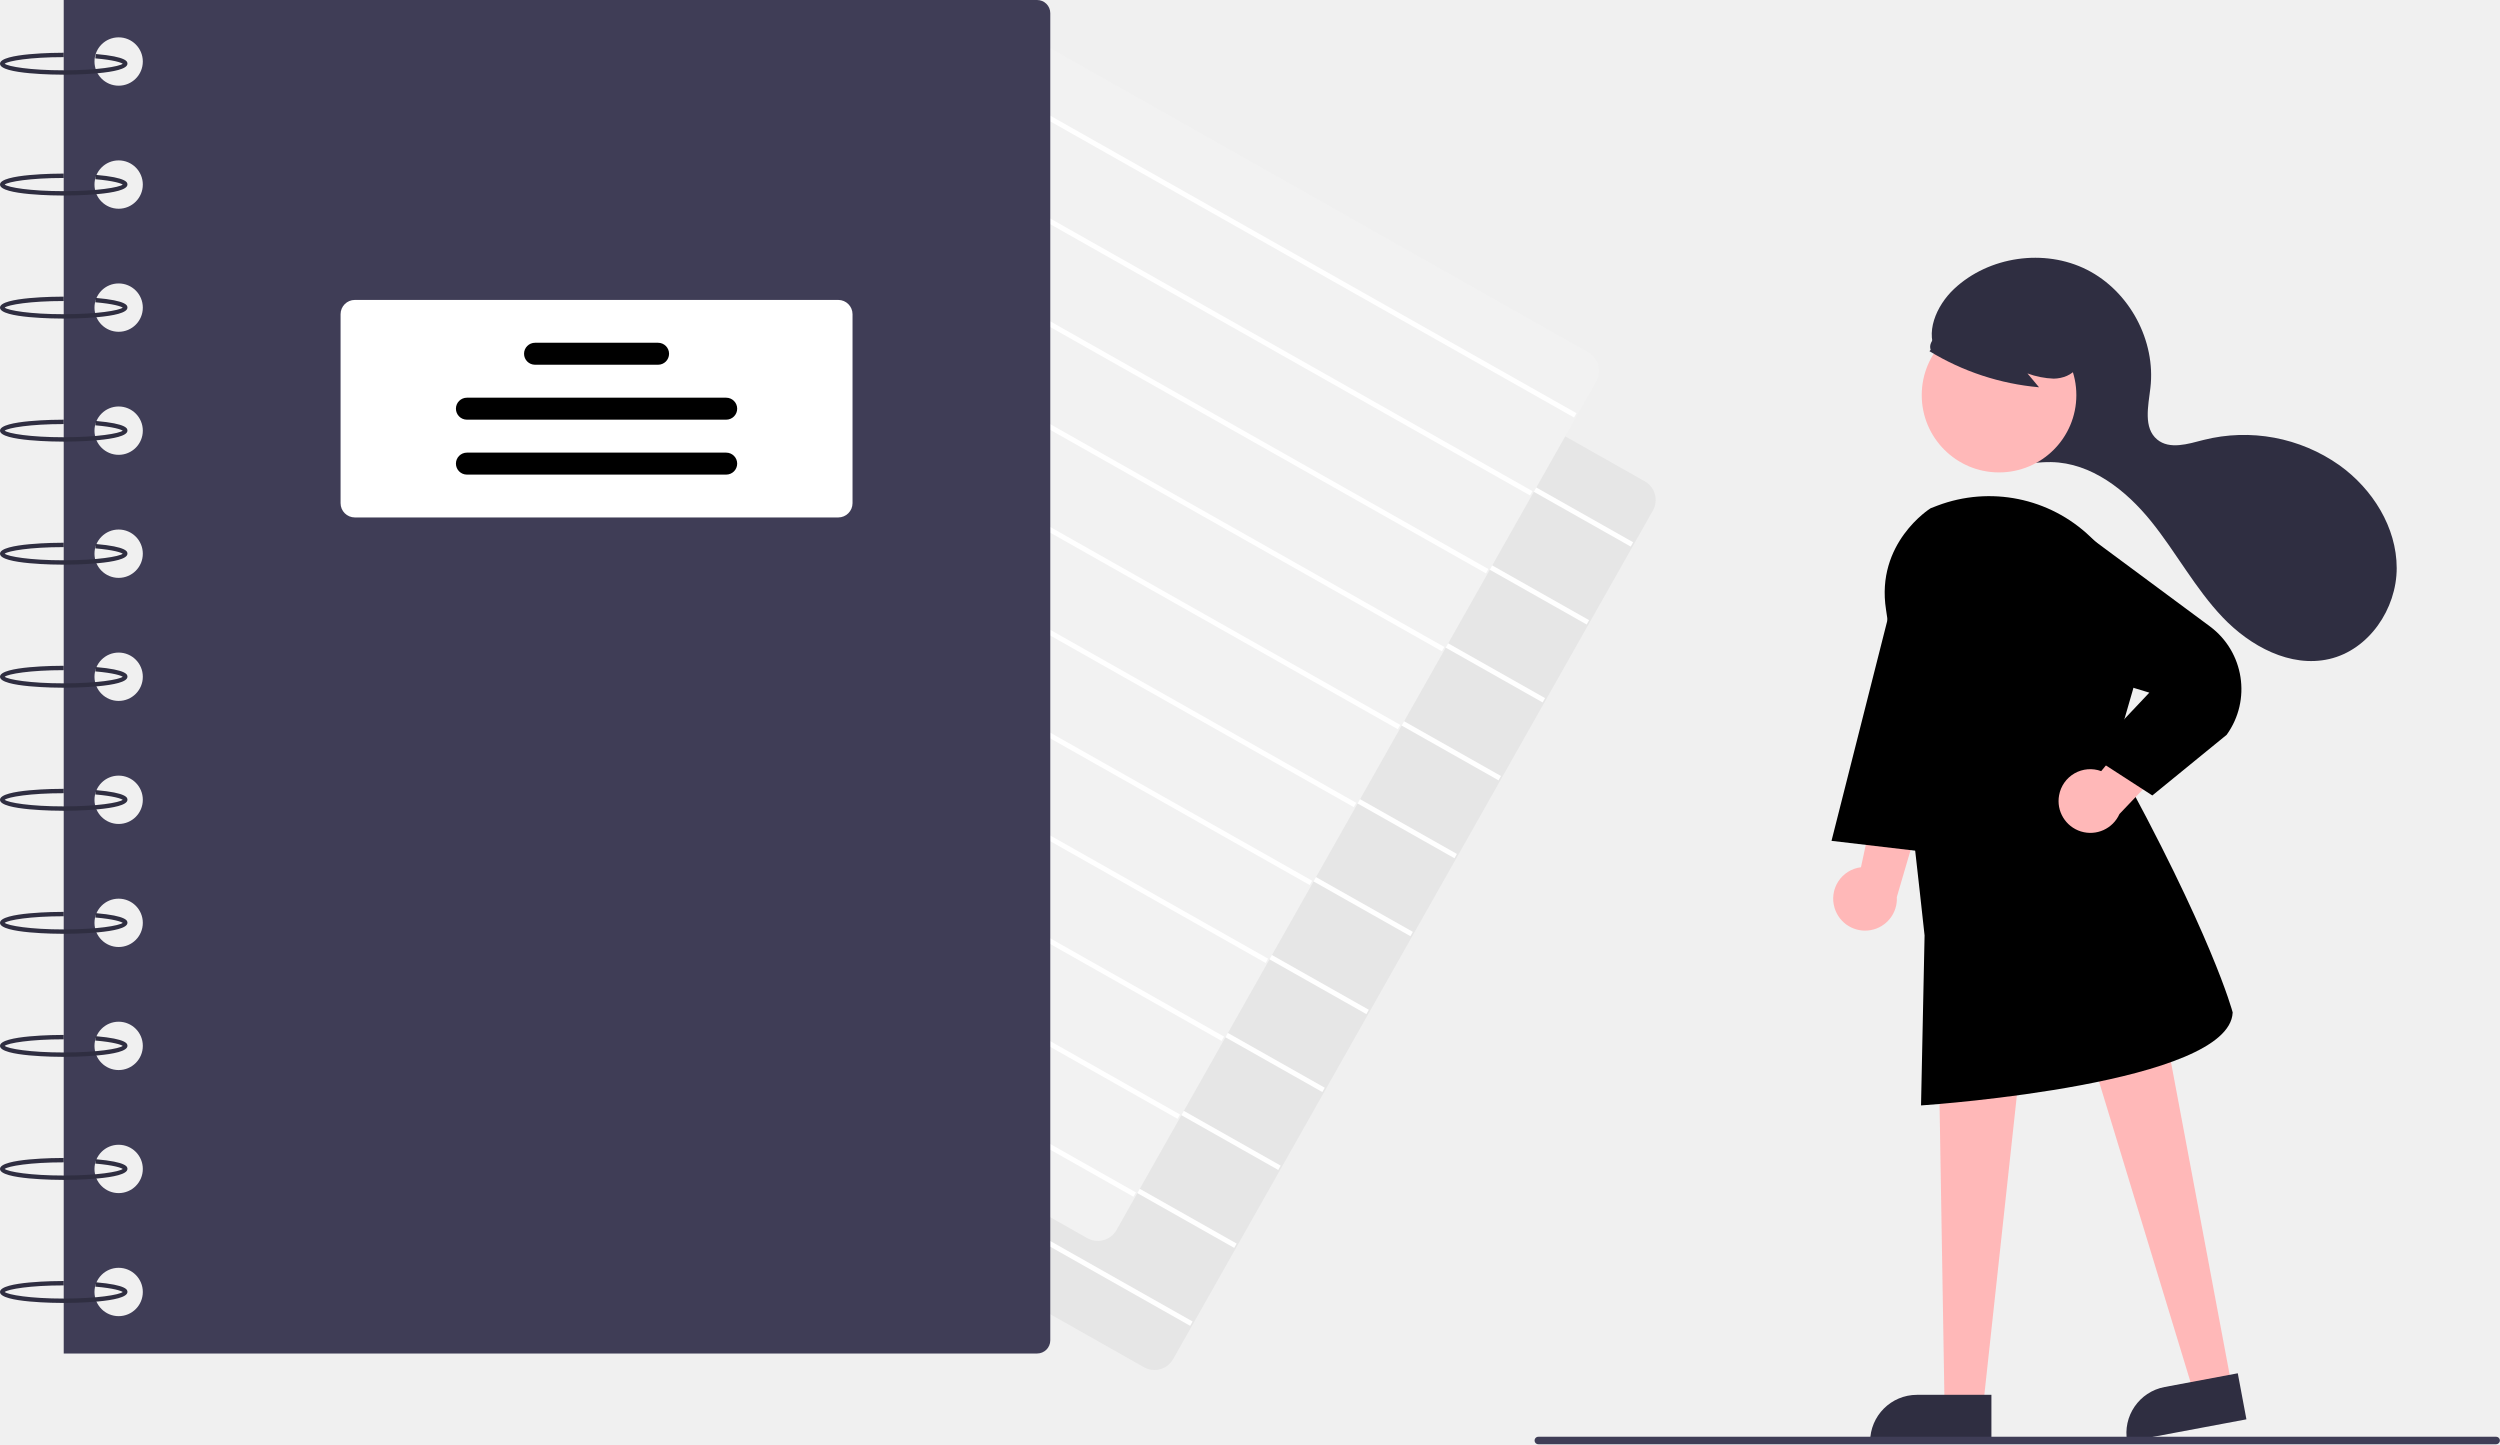
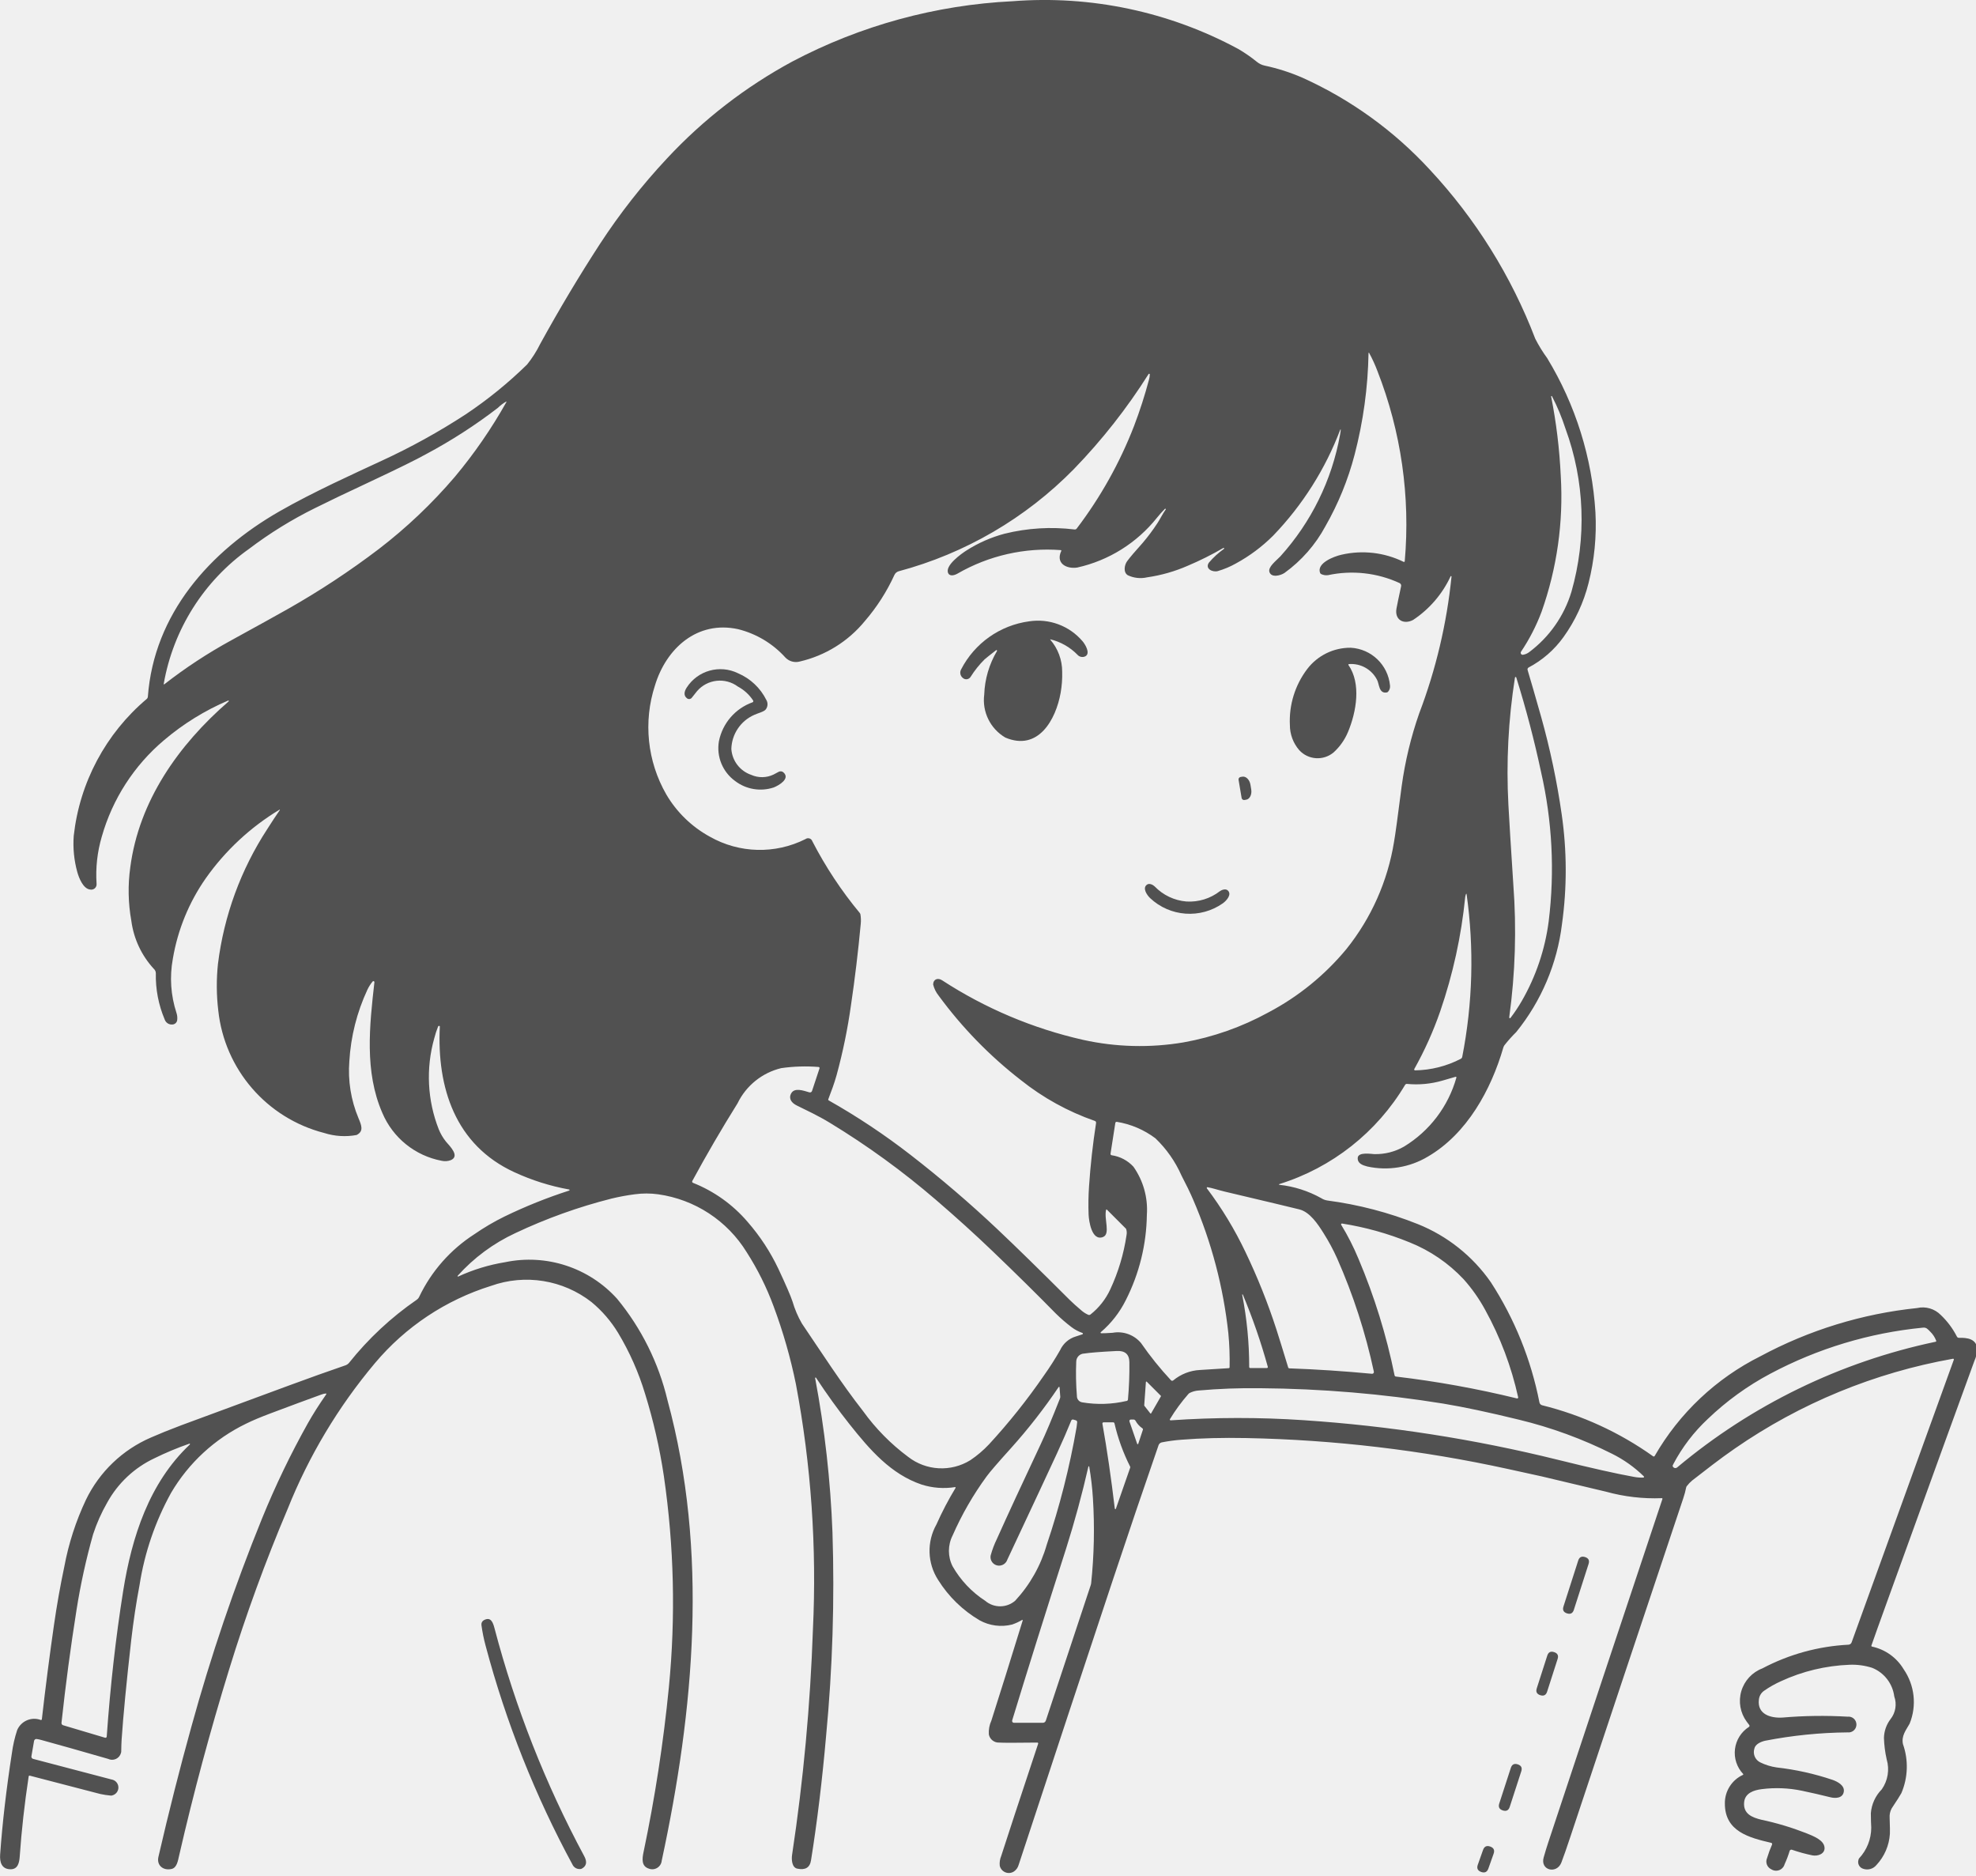
- <svg xmlns="http://www.w3.org/2000/svg" id="b6192656-deba-422a-9855-e43972e91d46" data-name="Layer 1" viewBox="0 0 794.235 458.828">
-   <path d="M569.645,655.818a6.786,6.786,0,0,1-3.347-.886L372.802,545.537a6.828,6.828,0,0,1-2.58-9.293L522.625,266.678a6.818,6.818,0,0,1,9.292-2.58L725.413,373.494a6.828,6.828,0,0,1,2.581,9.292L575.591,652.352a6.776,6.776,0,0,1-4.112,3.216A6.856,6.856,0,0,1,569.645,655.818Z" transform="translate(-202.8823 -220.5858)" fill="#e6e6e6" />
-   <rect x="618.299" y="218.276" width="1.58" height="234.918" transform="translate(-180.7405 488.8378) rotate(-60.51777)" fill="#fff" />
-   <rect x="604.303" y="243.032" width="1.58" height="234.918" transform="translate(-209.3987 489.2263) rotate(-60.51777)" fill="#fff" />
-   <rect x="590.306" y="267.788" width="1.58" height="234.918" transform="translate(-238.0569 489.6148) rotate(-60.51777)" fill="#fff" />
-   <rect x="576.31" y="292.544" width="1.58" height="234.918" transform="translate(-266.7151 490.0033) rotate(-60.51777)" fill="#fff" />
-   <rect x="562.314" y="317.3" width="1.58" height="234.918" transform="translate(-295.3733 490.3918) rotate(-60.51777)" fill="#fff" />
-   <rect x="548.318" y="342.056" width="1.58" height="234.918" transform="translate(-324.0315 490.7803) rotate(-60.51777)" fill="#fff" />
-   <rect x="534.322" y="366.812" width="1.58" height="234.918" transform="translate(-352.6898 491.1688) rotate(-60.51777)" fill="#fff" />
-   <rect x="520.326" y="391.568" width="1.58" height="234.918" transform="translate(-381.348 491.5573) rotate(-60.51777)" fill="#fff" />
-   <rect x="506.329" y="416.324" width="1.58" height="234.918" transform="translate(-410.0062 491.9457) rotate(-60.51777)" fill="#fff" />
-   <rect x="492.333" y="441.08" width="1.58" height="234.918" transform="translate(-438.6644 492.3342) rotate(-60.51777)" fill="#fff" />
-   <rect x="478.337" y="465.836" width="1.58" height="234.918" transform="translate(-467.3226 492.7227) rotate(-60.51777)" fill="#fff" />
-   <path d="M551.645,614.818a6.786,6.786,0,0,1-3.347-.886L354.802,504.537a6.828,6.828,0,0,1-2.58-9.293L504.625,225.678a6.818,6.818,0,0,1,9.292-2.58L707.413,332.494a6.828,6.828,0,0,1,2.581,9.292L557.591,611.352a6.776,6.776,0,0,1-4.112,3.216A6.856,6.856,0,0,1,551.645,614.818Z" transform="translate(-202.8823 -220.5858)" fill="#f2f2f2" />
-   <rect x="600.299" y="177.276" width="1.58" height="234.918" transform="translate(-154.1908 452.347) rotate(-60.51777)" fill="#fff" />
-   <rect x="586.303" y="202.032" width="1.58" height="234.918" transform="translate(-182.8491 452.7355) rotate(-60.51777)" fill="#fff" />
-   <rect x="572.306" y="226.788" width="1.58" height="234.918" transform="translate(-211.5073 453.1239) rotate(-60.51777)" fill="#fff" />
-   <rect x="558.31" y="251.544" width="1.58" height="234.918" transform="translate(-240.1655 453.5124) rotate(-60.51777)" fill="#fff" />
-   <rect x="544.314" y="276.3" width="1.58" height="234.918" transform="translate(-268.8237 453.9009) rotate(-60.51777)" fill="#fff" />
-   <rect x="530.318" y="301.056" width="1.58" height="234.918" transform="translate(-297.4819 454.2894) rotate(-60.51777)" fill="#fff" />
-   <rect x="516.322" y="325.812" width="1.58" height="234.918" transform="translate(-326.1402 454.6779) rotate(-60.51777)" fill="#fff" />
-   <rect x="502.326" y="350.568" width="1.58" height="234.918" transform="translate(-354.7984 455.0664) rotate(-60.51777)" fill="#fff" />
-   <rect x="488.329" y="375.324" width="1.58" height="234.918" transform="translate(-383.4566 455.4549) rotate(-60.51777)" fill="#fff" />
-   <rect x="474.333" y="400.08" width="1.58" height="234.918" transform="translate(-412.1148 455.8434) rotate(-60.51777)" fill="#fff" />
-   <rect x="460.337" y="424.836" width="1.58" height="234.918" transform="translate(-440.773 456.2319) rotate(-60.51777)" fill="#fff" />
-   <path d="M532.363,220.586h-309.237v430h309.237a4.188,4.188,0,0,0,4.188-4.188V224.774A4.188,4.188,0,0,0,532.363,220.586ZM240.577,638.719a7.679,7.679,0,1,1,7.679-7.679A7.679,7.679,0,0,1,240.577,638.719Zm0-39.091a7.679,7.679,0,1,1,7.679-7.679A7.679,7.679,0,0,1,240.577,599.628Zm0-39.091a7.679,7.679,0,1,1,7.679-7.679A7.679,7.679,0,0,1,240.577,560.537Zm0-39.091a7.679,7.679,0,1,1,7.679-7.679A7.679,7.679,0,0,1,240.577,521.446Zm0-39.091a7.679,7.679,0,1,1,7.679-7.679A7.679,7.679,0,0,1,240.577,482.355Zm0-39.091a7.679,7.679,0,1,1,7.679-7.679A7.679,7.679,0,0,1,240.577,443.264Zm0-39.091a7.679,7.679,0,1,1,7.679-7.679A7.679,7.679,0,0,1,240.577,404.173Zm0-39.091a7.679,7.679,0,1,1,7.679-7.679A7.679,7.679,0,0,1,240.577,365.083Zm0-39.091a7.679,7.679,0,1,1,7.679-7.679A7.679,7.679,0,0,1,240.577,325.992Zm0-39.091a7.679,7.679,0,1,1,7.679-7.679A7.679,7.679,0,0,1,240.577,286.901Zm0-39.091a7.679,7.679,0,1,1,7.679-7.679A7.679,7.679,0,0,1,240.577,247.81Z" transform="translate(-202.8823 -220.5858)" fill="#3f3d56" />
-   <path d="M223.126,244.32c-2.072,0-20.244-.098-20.244-3.49s18.172-3.49,20.244-3.49v1.396c-10.703,0-17.643,1.198-18.76,2.094,1.118.896,8.057,2.094,18.76,2.094,10.679,0,17.612-1.193,18.753-2.088-.543-.383-2.761-1.187-8.711-1.702l.12-1.391c10.081.871,10.081,2.48,10.081,3.086C243.369,244.222,225.198,244.32,223.126,244.32Z" transform="translate(-202.8823 -220.5858)" fill="#2f2e41" />
-   <path d="M223.126,282.712c-2.072,0-20.244-.098-20.244-3.49s18.172-3.49,20.244-3.49V277.128c-10.703,0-17.643,1.198-18.76,2.094,1.118.896,8.057,2.094,18.76,2.094,10.679,0,17.612-1.193,18.753-2.088-.543-.383-2.761-1.187-8.711-1.702l.12-1.391c10.081.871,10.081,2.48,10.081,3.086C243.369,282.615,225.198,282.712,223.126,282.712Z" transform="translate(-202.8823 -220.5858)" fill="#2f2e41" />
-   <path d="M223.126,321.803c-2.072,0-20.244-.098-20.244-3.49s18.172-3.49,20.244-3.49v1.396c-10.703,0-17.643,1.198-18.76,2.094,1.118.896,8.057,2.094,18.76,2.094,10.679,0,17.612-1.193,18.753-2.088-.543-.383-2.761-1.187-8.711-1.702l.12-1.391c10.081.871,10.081,2.48,10.081,3.086C243.369,321.705,225.198,321.803,223.126,321.803Z" transform="translate(-202.8823 -220.5858)" fill="#2f2e41" />
-   <path d="M223.126,360.894c-2.072,0-20.244-.098-20.244-3.49s18.172-3.49,20.244-3.49v1.396c-10.703,0-17.643,1.198-18.76,2.094,1.118.896,8.057,2.094,18.76,2.094,10.679,0,17.612-1.193,18.753-2.088-.543-.383-2.761-1.187-8.711-1.702l.12-1.391c10.081.871,10.081,2.48,10.081,3.086C243.369,360.796,225.198,360.894,223.126,360.894Z" transform="translate(-202.8823 -220.5858)" fill="#2f2e41" />
-   <path d="M223.126,399.985c-2.072,0-20.244-.098-20.244-3.49s18.172-3.49,20.244-3.49v1.396c-10.703,0-17.643,1.198-18.76,2.094,1.118.896,8.057,2.094,18.76,2.094,10.679,0,17.612-1.193,18.753-2.088-.543-.383-2.761-1.187-8.711-1.702l.12-1.391c10.081.871,10.081,2.48,10.081,3.086C243.369,399.887,225.198,399.985,223.126,399.985Z" transform="translate(-202.8823 -220.5858)" fill="#2f2e41" />
-   <path d="M223.126,439.076c-2.072,0-20.244-.098-20.244-3.49s18.172-3.49,20.244-3.49v1.396c-10.703,0-17.643,1.198-18.76,2.094,1.118.896,8.057,2.094,18.76,2.094,10.679,0,17.612-1.193,18.753-2.088-.543-.383-2.761-1.187-8.711-1.702l.12-1.391c10.081.871,10.081,2.48,10.081,3.086C243.369,438.978,225.198,439.076,223.126,439.076Z" transform="translate(-202.8823 -220.5858)" fill="#2f2e41" />
-   <path d="M223.126,478.167c-2.072,0-20.244-.098-20.244-3.49s18.172-3.49,20.244-3.49v1.396c-10.703,0-17.643,1.198-18.76,2.094,1.118.896,8.057,2.094,18.76,2.094,10.679,0,17.612-1.193,18.753-2.088-.543-.383-2.761-1.187-8.711-1.702l.12-1.391c10.081.871,10.081,2.48,10.081,3.086C243.369,478.069,225.198,478.167,223.126,478.167Z" transform="translate(-202.8823 -220.5858)" fill="#2f2e41" />
-   <path d="M223.126,517.258c-2.072,0-20.244-.098-20.244-3.49s18.172-3.49,20.244-3.49v1.396c-10.703,0-17.643,1.198-18.76,2.094,1.118.896,8.057,2.094,18.76,2.094,10.679,0,17.612-1.193,18.753-2.088-.543-.383-2.761-1.187-8.711-1.702l.12-1.391c10.081.871,10.081,2.48,10.081,3.086C243.369,517.16,225.198,517.258,223.126,517.258Z" transform="translate(-202.8823 -220.5858)" fill="#2f2e41" />
-   <path d="M223.126,556.349c-2.072,0-20.244-.098-20.244-3.49s18.172-3.49,20.244-3.49v1.396c-10.703,0-17.643,1.198-18.76,2.094,1.118.896,8.057,2.094,18.76,2.094,10.679,0,17.612-1.193,18.753-2.088-.543-.383-2.761-1.187-8.711-1.702l.12-1.391c10.081.871,10.081,2.48,10.081,3.086C243.369,556.251,225.198,556.349,223.126,556.349Z" transform="translate(-202.8823 -220.5858)" fill="#2f2e41" />
-   <path d="M223.126,595.44c-2.072,0-20.244-.098-20.244-3.49s18.172-3.49,20.244-3.49v1.396c-10.703,0-17.643,1.198-18.76,2.094,1.118.896,8.057,2.094,18.76,2.094,10.679,0,17.612-1.193,18.753-2.088-.543-.383-2.761-1.187-8.711-1.702l.12-1.391c10.081.871,10.081,2.48,10.081,3.086C243.369,595.342,225.198,595.44,223.126,595.44Z" transform="translate(-202.8823 -220.5858)" fill="#2f2e41" />
-   <path d="M223.126,634.531c-2.072,0-20.244-.098-20.244-3.49s18.172-3.49,20.244-3.49v1.396c-10.703,0-17.643,1.198-18.76,2.094,1.118.896,8.057,2.094,18.76,2.094,10.679,0,17.612-1.193,18.753-2.088-.543-.383-2.761-1.187-8.711-1.702l.12-1.391c10.081.871,10.081,2.48,10.081,3.086C243.369,634.433,225.198,634.531,223.126,634.531Z" transform="translate(-202.8823 -220.5858)" fill="#2f2e41" />
-   <path d="M469.189,384.977H315.618a4.543,4.543,0,0,1-4.537-4.537V320.407a4.543,4.543,0,0,1,4.537-4.537H469.189a4.542,4.542,0,0,1,4.537,4.537v60.032A4.542,4.542,0,0,1,469.189,384.977Z" transform="translate(-202.8823 -220.5858)" fill="#fff" />
-   <path d="M411.949,336.462H372.858a3.49,3.49,0,1,1,0-6.981h39.091a3.49,3.49,0,0,1,0,6.981Z" transform="translate(-202.8823 -220.5858)" fill="currentColor" />
-   <path d="M433.589,353.914H351.218a3.49,3.49,0,0,1,0-6.981H433.589a3.49,3.49,0,0,1,0,6.981Z" transform="translate(-202.8823 -220.5858)" fill="currentColor" />
-   <path d="M433.589,371.365H351.218a3.49,3.49,0,0,1,0-6.981H433.589a3.49,3.49,0,0,1,0,6.981Z" transform="translate(-202.8823 -220.5858)" fill="currentColor" />
-   <path d="M832.511,365.516a11.577,11.577,0,0,0,9.041-18.81c-5.703-7.126-18.186-6.035-23.18-13.674-4.232-6.474-.324-15.364,5.312-20.66,11.034-10.368,28.698-12.916,42.213-6.089S887.841,328.84,886.043,343.874c-.685,5.726-2.273,12.676,2.171,16.352,3.944,3.262,9.774,1.411,14.728.126a52.542,52.542,0,0,1,43.158,8.035c10.524,7.542,18.195,19.724,18.2,32.672s-8.813,25.995-21.432,28.894c-12.37,2.842-25.12-4.067-33.87-13.261s-14.758-20.628-22.732-30.502-19.009-18.57-31.699-18.799c-7.353-.133-15.402,2.455-21.642-1.436" transform="translate(-202.8823 -220.5858)" fill="#2f2e41" />
-   <circle cx="635.084" cy="125.524" r="24.561" fill="#ffb8b8" />
-   <path d="M785.72,509.044a10.056,10.056,0,0,1,8.381-12.943l7.502-34.938,13.011,13.25L805.495,505.559a10.11,10.11,0,0,1-19.775,3.485Z" transform="translate(-202.8823 -220.5858)" fill="#ffb8b8" />
-   <polygon points="708.994 440.209 696.945 442.469 660.62 323.16 686.404 319.823 708.994 440.209" fill="#ffb8b8" />
-   <path d="M891.872,660.292H915.516a0,0,0,0,1,0,0v14.887a0,0,0,0,1,0,0H876.985a0,0,0,0,1,0,0v0A14.887,14.887,0,0,1,891.872,660.292Z" transform="matrix(0.98285, -0.1844, 0.1844, 0.98285, -310.6447, -43.86345)" fill="#2f2e41" />
-   <polygon points="630.033 446.634 617.774 446.633 615.941 336.146 642.035 336.147 630.033 446.634" fill="#ffb8b8" />
-   <path d="M609.016,443.13h23.644a0,0,0,0,1,0,0v14.887a0,0,0,0,1,0,0H594.13a0,0,0,0,1,0,0v0A14.887,14.887,0,0,1,609.016,443.13Z" fill="#2f2e41" />
-   <path d="M813.182,571.769l1.126-53.997c-.086-.76-8.942-82.567-12.243-103.47-3.354-21.241,13.977-32.133,14.151-32.24.776-.318,1.478-.587,2.178-.845h0a46.459,46.459,0,0,1,48.539,9.864,48.01,48.01,0,0,1,13.544,48.688l-6.113,21.164c31.318,56.62,37.745,80.985,37.807,81.225l.019.073-.004.076c-1.123,22.455-94.483,29.151-98.457,29.426Z" transform="translate(-202.8823 -220.5858)" fill="currentColor" />
-   <polygon points="603.017 183.616 581.859 267.131 619.72 271.585 603.017 183.616" fill="currentColor" />
-   <path d="M857.045,473.233a10.056,10.056,0,0,1,13.38-7.663l22.679-27.616,5.492,17.739L876.218,479.198A10.11,10.11,0,0,1,857.045,473.233Z" transform="translate(-202.8823 -220.5858)" fill="#ffb8b8" />
-   <path d="M886.665,473.301,866.924,460.529l18.789-19.895-50.945-15.505L847.875,386.945l16.124,2.303,40.987,30.361a24.833,24.833,0,0,1,5.33,34.367l-.089.095Z" transform="translate(-202.8823 -220.5858)" fill="currentColor" />
-   <path d="M815.85,332.15a80.481,80.481,0,0,0,34.818,11.472L846.998,339.225a26.971,26.971,0,0,0,8.331,1.654c2.844-.044,5.823-1.139,7.437-3.481a8.487,8.487,0,0,0,.568-7.84,16.074,16.074,0,0,0-5.057-6.323,30.106,30.106,0,0,0-28.021-5.008,17.993,17.993,0,0,0-8.369,5.368c-2.115,2.609-6.729,4.956-5.646,8.136Z" transform="translate(-202.8823 -220.5858)" fill="#2f2e41" />
-   <path d="M995.927,679.414H691.633a1.191,1.191,0,1,1,0-2.381H995.927a1.191,1.191,0,0,1,0,2.381Z" transform="translate(-202.8823 -220.5858)" fill="#3f3d56" />
+ <svg xmlns="http://www.w3.org/2000/svg" t="1775465500279" class="icon" viewBox="0 0 1079 1024" version="1.1" p-id="11065" width="210.742" height="200">
+   <path d="M152.805 442.23a0.156 0.156 0 0 0 0-0.192 0.128 0.128 0 0 0-0.183 0 134.019 134.019 0 0 0-40.26 37.46 107.969 107.969 0 0 0-17.98 43.92 59.831 59.831 0 0 0 1.967 29.518 8.985 8.985 0 0 1 0.412 3.953 2.745 2.745 0 0 1-2.379 2.406 4.072 4.072 0 0 1-4.465-2.745A61.204 61.204 0 0 1 85.096 531.359a3.193 3.193 0 0 0-1.061-2.379 47.964 47.964 0 0 1-12.325-26.288 92.506 92.506 0 0 1-0.558-29.28c4.74-36.051 26.187-66.621 53.591-90.392a0.54 0.54 0 0 0 0.201-0.302 0.256 0.256 0 0 0-0.357-0.265 137.148 137.148 0 0 0-34.989 21.621 107.136 107.136 0 0 0-34.029 52.722 73.712 73.712 0 0 0-2.836 25.684 2.919 2.919 0 0 1-3.523 3.157c-3.834-0.43-6.112-6.405-6.981-9.47a58.102 58.102 0 0 1-1.967-19.837 114.191 114.191 0 0 1 39.885-74.773 1.83 1.83 0 0 0 0.595-1.217c3.331-45.201 33.855-79.348 71.662-101.061 18.547-10.651 41.44-20.944 55.933-27.688a359.345 359.345 0 0 0 45.923-25.354 232.939 232.939 0 0 0 33.534-27.212 59.831 59.831 0 0 0 7.174-11.254q15.628-28.429 32.61-54.561a341.521 341.521 0 0 1 36.6-46.665 266.537 266.537 0 0 1 68.441-52.941 287.802 287.802 0 0 1 120.386-32.94 222.865 222.865 0 0 1 123.057 26.013 80.08 80.08 0 0 1 10.248 7.073 9.964 9.964 0 0 0 4.218 2.059 107.85 107.85 0 0 1 20.642 6.606 214.264 214.264 0 0 1 69.686 50.325 284.279 284.279 0 0 1 57.489 92.222 79.156 79.156 0 0 0 6.496 10.559 183.428 183.428 0 0 1 26.352 84.179 129.389 129.389 0 0 1-3.779 38.704 86.641 86.641 0 0 1-13.67 29.408 55.009 55.009 0 0 1-19.041 16.598 1.162 1.162 0 0 0-0.558 1.354q2.745 9.15 7.439 25.748a414.739 414.739 0 0 1 11.181 53.07 212.415 212.415 0 0 1 0.156 59.932 115.811 115.811 0 0 1-24.998 58.953 74.114 74.114 0 0 0-6.487 7.265 4.932 4.932 0 0 0-0.558 1.226c-6.679 23.021-19.837 47.04-41.175 59.474a45.475 45.475 0 0 1-33.077 5.408c-2.608-0.677-5.417-1.674-5.234-4.721 0.21-3.385 7.631-2.077 8.903-2.05a30.927 30.927 0 0 0 16.388-4.108 64.507 64.507 0 0 0 28.584-37.652 0.357 0.357 0 0 0-0.439-0.448l-7.082 2.059a51.67 51.67 0 0 1-19.444 1.83 1.107 1.107 0 0 0-1.043 0.522 122.252 122.252 0 0 1-68.725 54.186 0.192 0.192 0 0 0 0 0.366 60.152 60.152 0 0 1 22.957 7.32 8.381 8.381 0 0 0 3.312 1.254 205.526 205.526 0 0 1 49.41 12.892 88.946 88.946 0 0 1 39.866 31.732 186.338 186.338 0 0 1 26.535 65.632 2.04 2.04 0 0 0 1.418 1.519 178.423 178.423 0 0 1 60.655 27.88 0.576 0.576 0 0 0 0.467 0.11 0.558 0.558 0 0 0 0.384-0.284 137.661 137.661 0 0 1 57.763-54.46 230.898 230.898 0 0 1 85.506-26.297 13.816 13.816 0 0 1 12.975 3.797 43.49 43.49 0 0 1 8.811 11.813 1.18 1.18 0 0 0 1.08 0.64c4.639-0.11 9.507 0.522 10.065 6.085a18.867 18.867 0 0 1-1.62 6.533q-11.566 31.613-47.031 129.682-7.128 19.691-9.205 25.702a0.439 0.439 0 0 0 0.32 0.567 26.59 26.59 0 0 1 17.312 12.389 31.485 31.485 0 0 1 3.248 29.673c-1.995 3.596-4.575 6.579-3.66 11.145a36.892 36.892 0 0 1-0.842 26.782q-0.97 1.83-5.298 8.336a9.36 9.36 0 0 0-1.116 5.234q0.247 7.402 0.137 8.647a27.45 27.45 0 0 1-7.375 17.074 6.551 6.551 0 0 1-7.32 1.986 3.861 3.861 0 0 1-2.461-4.831 1.83 1.83 0 0 1 0.348-0.833 24.632 24.632 0 0 0 6.625-16.726q-0.183-2.745-0.22-7.906a20.844 20.844 0 0 1 5.957-13.02 19.114 19.114 0 0 0 2.69-16.388 61.067 61.067 0 0 1-1.491-11.73 17.577 17.577 0 0 1 3.578-10.211 12.938 12.938 0 0 0 2.05-12.426 19.462 19.462 0 0 0-12.069-15.601 35.767 35.767 0 0 0-12.288-1.674 98.105 98.105 0 0 0-37.56 9.004 56.492 56.492 0 0 0-9.251 5.252 6.716 6.716 0 0 0-2.745 4.721c-1.025 8.07 6.405 10.23 12.81 9.854a246.883 246.883 0 0 1 35.685-0.485 4.31 4.31 0 1 1 0 8.573 248.164 248.164 0 0 0-45.173 4.575c-2.315 0.558-5.371 1.876-5.829 4.41a6.249 6.249 0 0 0 3.102 7.32 30.112 30.112 0 0 0 9.104 2.836 146.838 146.838 0 0 1 30.625 6.817c2.745 0.997 6.496 3.019 6.048 6.323-0.494 3.66-4.456 3.88-7.393 3.129q-7.32-1.83-15.555-3.568a66.383 66.383 0 0 0-21.85-0.86c-4.474 0.567-9.241 2.159-9.653 7.32-0.494 6.249 4.465 8.171 9.406 9.379a156.198 156.198 0 0 1 24.458 7.32c3.797 1.555 9.809 3.742 10.065 7.942 0.21 3.459-3.751 4.758-6.634 4.2a89.514 89.514 0 0 1-11.19-3.074 0.979 0.979 0 0 0-0.75 0.055 0.961 0.961 0 0 0-0.485 0.576 55.632 55.632 0 0 1-2.745 7.247 4.831 4.831 0 0 1-7.247 2.818 4.676 4.676 0 0 1-2.352-6.112 62.997 62.997 0 0 1 2.745-7.43 0.677 0.677 0 0 0-0.467-0.915c-11.977-2.818-25.373-6.149-25.309-21.521a16.946 16.946 0 0 1 9.919-15.61 0.302 0.302 0 0 0 0.082-0.457 16.799 16.799 0 0 1 3.148-25.711 0.714 0.714 0 0 0 0.174-1.016q-0.915-1.244-1.418-1.876a19.023 19.023 0 0 1 8.573-29.051 112.91 112.91 0 0 1 47.04-12.938 1.912 1.912 0 0 0 1.693-1.263l55.815-154.313a0.403 0.403 0 0 0-0.457-0.54 302.066 302.066 0 0 0-119.068 48.98c-8.345 5.737-16.369 12.087-23.369 17.504a18.858 18.858 0 0 0-2.91 3.047 1.83 1.83 0 0 0-0.357 0.769 46.015 46.015 0 0 1-1.574 5.865q-35.493 106.029-61.57 184.572-3.111 9.388-4.978 14.256c-2.498 6.56-11.721 4.355-9.681-2.745q1.363-4.785 2.516-8.235 28.099-84.856 62.329-187.454a0.339 0.339 0 0 0-0.046-0.311 0.311 0.311 0 0 0-0.284-0.128 99.377 99.377 0 0 1-30.451-3.532q-15.454-3.66-35.053-8.336-1.107-0.265-18.648-4.09a734.867 734.867 0 0 0-142.894-16.863q-19.041-0.375-35.255 0.915a87.135 87.135 0 0 0-10.742 1.446 2.388 2.388 0 0 0-1.775 1.565q-12.389 35.758-25.117 74.023-22.198 66.74-51.331 155.247a6.405 6.405 0 0 1-2.397 3.349 5.087 5.087 0 0 1-7.86-3.038 10.769 10.769 0 0 1 0.759-5.243q5.014-15.646 20.212-61.396a0.467 0.467 0 0 0-0.448-0.613q-17.714 0.22-20.816 0a5.49 5.49 0 0 1-5.673-4.502 15.555 15.555 0 0 1 1.391-7.503q7.32-22.921 17.101-54.634a0.247 0.247 0 0 0-0.375-0.293 28.712 28.712 0 0 1-5.417 2.489 24.467 24.467 0 0 1-17.742-2.306 66.41 66.41 0 0 1-22.646-22.051 29.28 29.28 0 0 1-0.915-30.295 178.268 178.268 0 0 1 10.431-19.938 0.293 0.293 0 0 0-0.284-0.439 39.756 39.756 0 0 1-18.126-1.345c-16.927-5.691-28.42-19.059-39.555-33.077q-9.315-11.73-18.227-25.29a0.265 0.265 0 0 0-0.485 0.201 572.19 572.19 0 0 1 9.47 84.289 873.241 873.241 0 0 1-3.477 110.97q-3.184 36.389-8.235 67.966-0.915 6.002-7.54 4.575c-2.919-0.622-3.193-4.987-2.809-7.503a1068.912 1068.912 0 0 0 11.383-123.021 575.429 575.429 0 0 0-9.278-133.937 283.016 283.016 0 0 0-12.188-42.52 152.227 152.227 0 0 0-14.64-29.454 67.838 67.838 0 0 0-48.403-31.714 47.012 47.012 0 0 0-12.81 0 117.531 117.531 0 0 0-12.654 2.342 288.488 288.488 0 0 0-52.521 18.849 97.41 97.41 0 0 0-31.485 23.296 0.256 0.256 0 0 0 0.302 0.403 99.13 99.13 0 0 1 25.62-7.823 64.598 64.598 0 0 1 61.121 19.965 136.773 136.773 0 0 1 27.523 55.384c22.463 82.605 14.53 169.274-3.148 251.376a5.188 5.188 0 0 1-7.064 4.346c-4.072-1.299-3.66-5.371-2.846-9.104a836.797 836.797 0 0 0 13.816-89.935 477.297 477.297 0 0 0-2.745-115.289A300.117 300.117 0 0 0 352.273 761.022a146.765 146.765 0 0 0-14.722-33.287A66.721 66.721 0 0 0 322.994 710.853a57.645 57.645 0 0 0-54.845-8.848 135.492 135.492 0 0 0-63.391 42.163 292.139 292.139 0 0 0-47.708 79.687 908.066 908.066 0 0 0-31.915 87.492q-15.555 50.416-27.313 101.646c-0.659 2.855-1.199 6.588-4.008 7.32-4.575 1.125-8.372-1.83-7.32-6.524q8.573-37.13 17.961-70.93a1024.48 1024.48 0 0 1 38.631-113.852 466.253 466.253 0 0 1 25.016-51.981q4.218-7.494 10.065-15.839a0.274 0.274 0 0 0 0-0.284 0.256 0.256 0 0 0-0.238-0.137 8.683 8.683 0 0 0-2.507 0.595q-11.566 4.182-27.624 10.23-8.354 3.138-13.368 5.627a95.946 95.946 0 0 0-41.01 37.789 152.319 152.319 0 0 0-17.211 50.27q-2.745 14.466-4.575 30.277-3.88 34.376-5.225 54.195-0.156 2.324-0.21 6.405a2.644 2.644 0 0 1-0.146 0.869 5.023 5.023 0 0 1-7.073 3.202q-22.207-6.405-36.261-10.248a18.757 18.757 0 0 0-2.681-0.586 1.281 1.281 0 0 0-1.437 1.052l-1.446 8.39a1.235 1.235 0 0 0 0.915 1.409q3.898 1.043 42.803 11.245a4.438 4.438 0 0 1 0.393 8.702 1.738 1.738 0 0 1-0.778 0.091 46.39 46.39 0 0 1-5.746-0.869q-27.358-7.137-38.494-10.01a0.457 0.457 0 0 0-0.375 0.064 0.485 0.485 0 0 0-0.21 0.32q-3.422 22.509-4.895 43.792c-0.238 3.312-0.988 6.981-5.023 6.936-4.904-0.055-5.966-3.916-5.664-8.107q1.83-25.711 6.405-55.22a69.741 69.741 0 0 1 2.864-12.581 10.138 10.138 0 0 1 12.929-5.591 0.467 0.467 0 0 0 0.576-0.403q3.001-26.306 6.57-51.121 2.388-16.607 5.646-31.97a149.821 149.821 0 0 1 11.895-36.801 70.381 70.381 0 0 1 35.483-33.928q6.808-3.001 16.47-6.652 2.196-0.833 58.925-21.759 16.717-6.167 30.753-10.98a4.465 4.465 0 0 0 2.004-1.372 172.266 172.266 0 0 1 36.911-34.413 3.989 3.989 0 0 0 1.418-1.693 83.264 83.264 0 0 1 30.048-34.074 128.419 128.419 0 0 1 16.47-9.681 272.045 272.045 0 0 1 35.337-14.182 0.302 0.302 0 0 0 0-0.586 124.091 124.091 0 0 1-29.902-9.434c-32.363-14.869-42.355-46.262-40.717-79.522a0.348 0.348 0 0 0-0.119-0.284 0.439 0.439 0 0 0-0.311-0.11 0.531 0.531 0 0 0-0.512 0.357 51.24 51.24 0 0 0-2.114 6.515 77.866 77.866 0 0 0 2.48 49.638 27.02 27.02 0 0 0 3.962 6.734c2.388 2.745 7.558 7.906 2.653 10.065a8.692 8.692 0 0 1-5.014 0.366 44.02 44.02 0 0 1-32.436-26.187c-9.79-22.491-6.991-47.58-4.3-71.369a0.549 0.549 0 0 0-0.915-0.403 20.798 20.798 0 0 0-2.928 4.575 107.457 107.457 0 0 0-9.854 38.997 66.932 66.932 0 0 0 4.987 31.11c1.684 3.98 2.974 7.174-1.025 9.196a36.243 36.243 0 0 1-17.678-1.098 77.6 77.6 0 0 1-57.864-66.959 114.063 114.063 0 0 1-0.165-25.327 173.849 173.849 0 0 1 27.056-73.822q3.385-5.362 6.734-10.211z m579.062-207.703a170.582 170.582 0 0 1-36.6 57.846 88.937 88.937 0 0 1-20.423 15.262 46.555 46.555 0 0 1-9.873 4.145c-2.8 0.759-7.155-1.254-4.831-4.63a45.365 45.365 0 0 1 8.235-7.521 0.265 0.265 0 0 0 0.101-0.174 0.247 0.247 0 0 0-0.055-0.192 0.348 0.348 0 0 0-0.448-0.082 169.274 169.274 0 0 1-19.361 9.671 85.607 85.607 0 0 1-22.243 6.341 16.04 16.04 0 0 1-10.568-1.171c-2.562-1.629-1.784-5.636-0.339-7.622s4.337-5.389 8.546-10.065a106.377 106.377 0 0 0 7.951-10.641c1.299-1.903 2.937-5.28 4.575-7.53a0.284 0.284 0 0 0-0.403-0.393 61.579 61.579 0 0 0-4.355 4.868 77.143 77.143 0 0 1-43.526 27.203c-6.094 0.915-11.895-2.416-8.729-9.077a0.311 0.311 0 0 0-0.265-0.439 98.069 98.069 0 0 0-56.373 12.81c-1.382 0.823-4.063 1.729-5.051-0.091-2.242-4.108 7.1-10.751 10.065-12.618a73.968 73.968 0 0 1 20.587-9.04 105.645 105.645 0 0 1 38.311-2.324 1.263 1.263 0 0 0 1.135-0.485 229.389 229.389 0 0 0 31.32-56.007 251.971 251.971 0 0 0 8.18-25.391 10.339 10.339 0 0 0 0.421-2.809 0.357 0.357 0 0 0-0.65-0.183 319.945 319.945 0 0 1-40.836 51.935 209.982 209.982 0 0 1-95.608 55.75 3.66 3.66 0 0 0-2.352 2.004 105.837 105.837 0 0 1-16.168 25.208 64.781 64.781 0 0 1-35.493 22.06 7.96 7.96 0 0 1-7.878-2.169 51.615 51.615 0 0 0-25.839-15.491c-22.372-4.849-39.235 10.522-45.374 30.707a73.629 73.629 0 0 0 6.185 59.539 62.091 62.091 0 0 0 23.79 23.058 55.366 55.366 0 0 0 52.2 1.308 2.434 2.434 0 0 1 3.761 1.199A217.768 217.768 0 0 0 469.466 498.419a1.729 1.729 0 0 1 0.375 0.814 19.215 19.215 0 0 1 0.183 4.987q-2.123 22.875-5.371 44.725a305.397 305.397 0 0 1-7.814 37.972c-1.382 4.895-2.626 8.125-4.575 13.267a0.439 0.439 0 0 0 0.201 0.54 370.343 370.343 0 0 1 44.835 29.838q24.751 19.215 47.067 40.26 15.646 14.777 39.573 38.686 2.425 2.425 6.725 6.057a14.448 14.448 0 0 0 3.559 2.233 1.235 1.235 0 0 0 1.244-0.165 37.515 37.515 0 0 0 10.806-13.725 106.871 106.871 0 0 0 8.875-29.627 6.405 6.405 0 0 0-0.21-3.294 0.586 0.586 0 0 0-0.137-0.22l-10.431-10.431a0.22 0.22 0 0 0-0.366 0.091c-1.299 4.877 2.507 13.267-1.693 14.905-6.167 2.406-7.732-8.729-7.878-12.252a146.179 146.179 0 0 1 0.238-15.463q1.144-17.156 3.843-34.559a1.006 1.006 0 0 0-0.695-1.107 136.746 136.746 0 0 1-40.342-22.253 231.612 231.612 0 0 1-44.908-46.106 15.619 15.619 0 0 1-3.029-6.13c0.128-3.065 2.69-3.715 4.904-2.278a236.681 236.681 0 0 0 76.978 32.519 143.334 143.334 0 0 0 54.808 1.382 151.77 151.77 0 0 0 46.344-16.342 140.049 140.049 0 0 0 42.629-34.605 125.455 125.455 0 0 0 25.986-58.386q1.016-5.618 4.209-30.625a205.013 205.013 0 0 1 9.525-39.573 292.688 292.688 0 0 0 17.678-74.755 0.265 0.265 0 0 0-0.503-0.146 57.736 57.736 0 0 1-20.459 23.79c-5.197 2.745-10.211-0.073-9.086-6.231q0.576-3.166 2.525-12.169a1.546 1.546 0 0 0-0.842-1.72 62.219 62.219 0 0 0-39.079-4.319 6.634 6.634 0 0 1-3.66-0.558 1.199 1.199 0 0 1-0.659-0.668c-2.05-5.353 7.604-9.031 11.694-9.937a50.983 50.983 0 0 1 33.91 3.898 0.43 0.43 0 0 0 0.393 0 0.448 0.448 0 0 0 0.229-0.339 229.416 229.416 0 0 0-14.887-103.769 77.546 77.546 0 0 0-4.575-9.973 0.165 0.165 0 0 0-0.311 0.073 236.278 236.278 0 0 1-7.594 55.449 159.904 159.904 0 0 1-15.976 39.153 75.56 75.56 0 0 1-22.326 25.464c-2.214 1.473-7.219 2.745-8.235-0.558-0.833-2.745 3.66-6.066 5.929-8.445a134.312 134.312 0 0 0 32.647-66.465 22.948 22.948 0 0 0 0.393-2.745 0.146 0.146 0 0 0-0.274-0.064z m115.573-18.217a0.238 0.238 0 0 0-0.439 0.156 294.326 294.326 0 0 1 5.261 43.416 188.205 188.205 0 0 1-10.486 74.114 105.489 105.489 0 0 1-11.218 21.795 1.089 1.089 0 0 0 1.025 1.684 7.503 7.503 0 0 0 3.321-1.372 64.361 64.361 0 0 0 23.186-33.04 143.764 143.764 0 0 0-3.267-89.084 116.387 116.387 0 0 0-7.347-17.632z m-571.111 2.955a21.63 21.63 0 0 0-4.474 3.404 281.525 281.525 0 0 1-39.171 25.254q-8.235 4.575-29.682 14.64-20.871 9.754-31.037 14.85a223.258 223.258 0 0 0-35.968 22.234 114.484 114.484 0 0 0-46.61 73.776 0.192 0.192 0 0 0 0.311 0.174 271.341 271.341 0 0 1 36.536-24q22.875-12.545 30.918-17.11a441.411 441.411 0 0 0 49.794-32.821 273.134 273.134 0 0 0 41.422-39.345 268.422 268.422 0 0 0 28.154-40.818 0.156 0.156 0 0 0-0.201-0.229z m547.788 336.132a0.393 0.393 0 0 0 0.714 0.302 85.094 85.094 0 0 0 6.103-9.15 117.229 117.229 0 0 0 14.741-43.618 236.004 236.004 0 0 0-4.182-81.489q-5.444-25.62-13.533-51.596a0.366 0.366 0 0 0-0.714 0.055 332.014 332.014 0 0 0-3.578 69.475q0.64 12.096 2.681 43.471a342.353 342.353 0 0 1-2.233 72.55z m-23.552-67.417a6.405 6.405 0 0 0-0.485 1.784 275.559 275.559 0 0 1-13.633 62.302 194.518 194.518 0 0 1-14.173 31.558 0.494 0.494 0 0 0 0 0.494 0.476 0.476 0 0 0 0.421 0.238 56.052 56.052 0 0 0 24.943-6.286 1.565 1.565 0 0 0 0.814-1.061 267.69 267.69 0 0 0 2.37-88.974 0.137 0.137 0 0 0-0.265 0zM591.086 728.448a0.393 0.393 0 0 0 0-0.723 21.447 21.447 0 0 1-5.938-3.157 89.239 89.239 0 0 1-8.656-7.494q-15.555-15.857-34.568-34.074-14.375-13.771-30.872-27.953a435.893 435.893 0 0 0-57.956-42.09c-6.506-3.953-12.81-6.844-18.062-9.452-2.653-1.327-4.575-3.568-3.047-6.506 1.775-3.431 6.753-1.583 9.973-0.64a1.171 1.171 0 0 0 1.446-0.75l4.09-12.343a0.576 0.576 0 0 0-0.512-0.759 92.707 92.707 0 0 0-20.359 0.622 35.831 35.831 0 0 0-23.881 19.215q-13.039 20.88-24.705 42.382a0.732 0.732 0 0 0 0.375 1.034 76.228 76.228 0 0 1 29.838 21.338 111.629 111.629 0 0 1 16.79 25.62q6.13 13.066 7.713 17.824a54.286 54.286 0 0 0 5.115 12.005c10.907 16.067 21.292 32.345 33.425 47.854a114.283 114.283 0 0 0 24.577 24.934 29.792 29.792 0 0 0 34.01 1.83 59.758 59.758 0 0 0 10.166-8.638 338.154 338.154 0 0 0 29.939-37.515 163.582 163.582 0 0 0 8.903-13.926 13.789 13.789 0 0 1 8.628-7.475q2.846-0.888 3.568-1.162z m10.22-0.576q1.116 0.091 6.249-0.247a16.397 16.397 0 0 1 15.491 5.581 179.476 179.476 0 0 0 16.351 20.322 0.915 0.915 0 0 0 1.235 0.11 24.778 24.778 0 0 1 14.64-5.71l15.692-0.988a0.494 0.494 0 0 0 0.457-0.494 158.806 158.806 0 0 0-0.686-18.657 252.016 252.016 0 0 0-19.215-72.852q-2.516-5.838-6.332-13.103a63.949 63.949 0 0 0-14.256-20.377 47.918 47.918 0 0 0-21.045-8.994 0.723 0.723 0 0 0-0.558 0.11 0.705 0.705 0 0 0-0.302 0.476l-2.617 16.79a0.741 0.741 0 0 0 0.128 0.558 0.759 0.759 0 0 0 0.494 0.302 19.983 19.983 0 0 1 11.895 6.268 40.708 40.708 0 0 1 7.32 26.251 106.002 106.002 0 0 1-11.447 46.482 55.266 55.266 0 0 1-13.725 17.604 0.32 0.32 0 0 0 0.183 0.558z m57.645-79.202a201.564 201.564 0 0 1 21.136 34.861 341.292 341.292 0 0 1 16.927 42.337q2.187 6.817 6.405 20.679a0.705 0.705 0 0 0 0.65 0.494q22.225 0.796 45.118 2.965a0.915 0.915 0 0 0 0.796-0.311 0.915 0.915 0 0 0 0.22-0.833 317.338 317.338 0 0 0-20.038-61.808 109.461 109.461 0 0 0-7.32-13.633c-3.212-5.151-7.558-11.703-13.322-13.158q-5.554-1.4-40.818-9.736c-3.816-0.915-6.24-1.83-9.342-2.388a0.348 0.348 0 0 0-0.348 0.156 0.32 0.32 0 0 0 0 0.375z m73.401 19.983a133.012 133.012 0 0 1 9.424 18.51 331.95 331.95 0 0 1 19.736 63.711 0.814 0.814 0 0 0 0.705 0.64 550.048 550.048 0 0 1 66.136 11.95 0.531 0.531 0 0 0 0.64-0.631 177.884 177.884 0 0 0-17.989-47.689 88.672 88.672 0 0 0-11.785-16.754 82.56 82.56 0 0 0-29.499-20.13 165.348 165.348 0 0 0-36.892-10.285 0.467 0.467 0 0 0-0.467 0.705z m-54.049 38.238a203.256 203.256 0 0 1 3.825 39.436 0.531 0.531 0 0 0 0.531 0.531h9.15a0.503 0.503 0 0 0 0.485-0.631 328.555 328.555 0 0 0-13.643-39.445 0.192 0.192 0 0 0-0.366 0.11z m378.944 25.034a13.496 13.496 0 0 0-3.166-4.849c-1.51-1.51-2.15-2.452-4.099-2.251a223.084 223.084 0 0 0-83.264 25.126 152.987 152.987 0 0 0-34.157 24.705 92.844 92.844 0 0 0-18.831 24.65 5.133 5.133 0 0 0-0.412 0.915 1.537 1.537 0 0 0 2.489 0.915 323.45 323.45 0 0 1 141.156-68.624 0.439 0.439 0 0 0 0.32-0.586z m-442.078 32.94a0.915 0.915 0 0 0 0.759-0.86 197.538 197.538 0 0 0 0.769-20.322q-0.073-6.469-6.899-6.121-13.249 0.677-17.751 1.391a4.456 4.456 0 0 0-4.365 4.355 151.77 151.77 0 0 0 0.366 18.84 3.422 3.422 0 0 0 2.901 3.45 61.369 61.369 0 0 0 24.147-0.75z m18.721-2.489a0.284 0.284 0 0 0 0-0.348l-7.686-7.686a0.284 0.284 0 0 0-0.485 0.183l-0.915 12.737a0.284 0.284 0 0 0 0.064 0.201l3.248 4.145a0.284 0.284 0 0 0 0.467 0z m-55.33-4.987a0.265 0.265 0 0 0-0.494-0.128 304.592 304.592 0 0 1-25.995 33.324q-10.806 11.968-13.331 15.454a170.619 170.619 0 0 0-18.556 32.217 18.62 18.62 0 0 0 0 16.891 55.037 55.037 0 0 0 17.797 18.803 12.554 12.554 0 0 0 16.369-0.064 75.432 75.432 0 0 0 17.22-30.542 430.33 430.33 0 0 0 16.296-64.15q0.174-1.006 0.329-2.745a0.988 0.988 0 0 0-0.714-1.034l-1.382-0.412a0.915 0.915 0 0 0-1.144 0.558q-3.166 7.832-7.851 18.034t-27.056 57.892a4.767 4.767 0 0 1-3.916 3.221 4.657 4.657 0 0 1-5.151-5.609 51.166 51.166 0 0 1 3.367-8.912q8.674-19.343 23.945-51.77 4.063-8.601 10.504-24.952a2.333 2.333 0 0 0 0.156-1.08z m319.085 48.632a68.286 68.286 0 0 0-17.312-12.316 238.246 238.246 0 0 0-50.983-18.657q-24.183-5.92-41.175-8.747a659.023 659.023 0 0 0-100.118-8.418 330.102 330.102 0 0 0-33.672 1.263 12.728 12.728 0 0 0-4.657 1.272 2.882 2.882 0 0 0-0.823 0.64 96.852 96.852 0 0 0-10.065 13.725 0.421 0.421 0 0 0 0.393 0.64 533.148 533.148 0 0 1 72.614-0.082 797.352 797.352 0 0 1 138.695 21.585q27.523 6.826 41.724 9.37a22.362 22.362 0 0 0 5.133 0.375 0.375 0.375 0 0 0 0.229-0.631z m-276.117-17.751l2.553-7.713a0.659 0.659 0 0 0-0.274-0.769 12.041 12.041 0 0 1-3.788-4.2 1.263 1.263 0 0 0-1.08-0.613h-1.446a0.787 0.787 0 0 0-0.64 0.329 0.814 0.814 0 0 0-0.11 0.723l4.218 12.233a0.302 0.302 0 0 0 0.567 0z m-12.197 35.41l7.805-22.399a0.732 0.732 0 0 0 0-0.567 104.163 104.163 0 0 1-8.583-23.662 0.695 0.695 0 0 0-0.677-0.54h-5.289a0.631 0.631 0 0 0-0.476 0.22 0.613 0.613 0 0 0-0.137 0.503q3.806 21.429 6.762 46.381a0.329 0.329 0 0 0 0.631 0.073z m-505.917-35.52a166.721 166.721 0 0 0-19.05 7.951 57.251 57.251 0 0 0-25.83 24.229 92.259 92.259 0 0 0-7.704 17.33 356.847 356.847 0 0 0-9.022 41.101q-4.886 30.762-8.235 61.799a1.235 1.235 0 0 0 0.915 1.318l22.875 6.808a0.705 0.705 0 0 0 0.915-0.622q2.937-41.55 8.976-79.467c4.694-29.408 14.173-59.072 36.435-80.016a0.247 0.247 0 0 0 0-0.311 0.265 0.265 0 0 0-0.357-0.146z m490.921 12.462a559.499 559.499 0 0 1-12.215 44.908q-17.275 53.847-29.417 93.704a0.988 0.988 0 0 0 0.156 0.915 1.006 1.006 0 0 0 0.805 0.403h15.784a1.702 1.702 0 0 0 1.62-1.171l24.595-74.206a4.09 4.09 0 0 0 0.156-0.741 276.602 276.602 0 0 0 0.97-46.472 160.179 160.179 0 0 0-2.022-17.293 0.22 0.22 0 0 0-0.21-0.183 0.201 0.201 0 0 0-0.21 0.165z" fill="#515151" p-id="11066" />
+   <path d="M573.564 349.038a0.091 0.091 0 0 0-0.082 0.156 26.663 26.663 0 0 1 6.524 17.54 56.519 56.519 0 0 1-0.842 11.501c-2.58 14.585-12.197 32.08-30.195 24.43a23.68 23.68 0 0 1-11.529-23.479 49.959 49.959 0 0 1 6.981-23.79 0.339 0.339 0 0 0-0.494-0.43q-5.161 4.017-6.277 4.996a53.591 53.591 0 0 0-7.695 9.635 2.8 2.8 0 0 1-4.172 0.549l-0.165-0.137a3.66 3.66 0 0 1-0.814-4.52 49.172 49.172 0 0 1 37.176-26.279 31.942 31.942 0 0 1 29.143 10.861c1.4 1.62 4.502 6.652 1.528 8.235a3.605 3.605 0 0 1-4.365-0.915 30.89 30.89 0 0 0-14.722-8.354z" fill="#515151" p-id="11067" />
+   <path d="M736.332 363.055c7 10.111 4.383 25.464-0.247 36.545a31.32 31.32 0 0 1-7.878 11.181 13.597 13.597 0 0 1-18.785-1.272 20.935 20.935 0 0 1-5.078-13.652 46.848 46.848 0 0 1 9.461-30.597 29.49 29.49 0 0 1 23.79-11.63 22.783 22.783 0 0 1 21.42 20.587 4.273 4.273 0 0 1-1.016 3.376 1.244 1.244 0 0 1-0.732 0.439c-4.419 0.814-4.081-4.74-5.362-6.954a15.839 15.839 0 0 0-15.299-8.528 0.311 0.311 0 0 0-0.274 0.174 0.339 0.339 0 0 0 0 0.329z" fill="#515151" p-id="11068" />
+   <path d="M411.245 382.426a22.774 22.774 0 0 0-8.308-7.594 16.47 16.47 0 0 0-22.289 2.461q-0.476 0.567-2.91 3.66a1.83 1.83 0 0 1-2.489 0.366c-2.159-1.528-1.61-3.907-0.256-5.966a21.868 21.868 0 0 1 28.008-7.796 30.762 30.762 0 0 1 15.454 14.558 4.63 4.63 0 0 1-0.274 5.142c-0.915 1.327-4.511 2.141-6.341 3.029a20.926 20.926 0 0 0-12.49 18.611 16.086 16.086 0 0 0 10.834 14.127 14.521 14.521 0 0 0 12.188-0.156q1.931-1.089 2.928-1.555a2.278 2.278 0 0 1 2.507 0.366c3.825 3.422-2.434 7.082-5.334 8.235a22.875 22.875 0 0 1-21.045-3.514 22.17 22.17 0 0 1-8.866-21.694 28.52 28.52 0 0 1 18.382-21.301 0.64 0.64 0 0 0 0.32-0.915z" fill="#515151" p-id="11069" />
+   <path d="M676.318 425.714a1.336 1.336 0 0 1 1.089-1.528l0.979-0.165c1.995-0.329 3.971 1.647 4.429 4.41l0.421 2.562c0.457 2.745-0.787 5.27-2.745 5.6l-0.97 0.156a1.336 1.336 0 0 1-1.528-1.089z" fill="#515151" p-id="11070" />
+   <path d="M647.853 492.17a27.148 27.148 0 0 0 18.3-5.655c1.034-0.741 3.074-1.437 4.209-0.448 2.516 2.178-0.622 5.646-2.617 7.082a31.521 31.521 0 0 1-39.756-2.864c-1.766-1.72-4.383-5.591-1.565-7.393 1.263-0.814 3.184 0.165 4.09 1.043a27.148 27.148 0 0 0 17.339 8.235z" fill="#515151" p-id="11071" />
+   <path d="M862.692 849.153m2.831 0.909l0.009 0.003q2.831 0.909 1.922 3.74l-8.053 25.082q-0.909 2.831-3.74 1.922l-0.009-0.003q-2.831-0.909-1.922-3.74l8.053-25.082q0.909-2.831 3.74-1.922Z" fill="#515151" p-id="11072" />
+   <path d="M264.315 884.473c3.742-1.976 4.895 1.372 5.7 4.419a568.457 568.457 0 0 0 49.016 124.494q2.525 4.685-1.336 6.78a1.61 1.61 0 0 1-0.833 0.21 4.246 4.246 0 0 1-4.063-2.068 545.143 545.143 0 0 1-47.58-119.663 88.05 88.05 0 0 1-2.333-11.492 2.644 2.644 0 0 1 1.4-2.681z" fill="#515151" p-id="11073" />
+   <path d="M845.793 901.052m2.823 0.906l0.009 0.003q2.823 0.906 1.916 3.729l-5.737 17.868q-0.906 2.823-3.729 1.916l-0.009-0.003q-2.823-0.906-1.916-3.729l5.737-17.868q0.906-2.823 3.729-1.916Z" fill="#515151" p-id="11074" />
+   <path d="M825.92 962.312m2.854 0.927l0 0q2.854 0.927 1.927 3.782l-6.317 19.44q-0.927 2.854-3.782 1.927l0 0q-2.854-0.927-1.927-3.782l6.317-19.44q0.927-2.854 3.782-1.927Z" fill="#515151" p-id="11075" />
+   <path d="M810.842 1007.08m2.889 1.023l0 0q2.889 1.023 1.866 3.913l-2.868 8.099q-1.023 2.889-3.913 1.866l0 0q-2.889-1.023-1.866-3.913l2.868-8.099q1.023-2.889 3.913-1.866Z" fill="#515151" p-id="11076" />
</svg>
